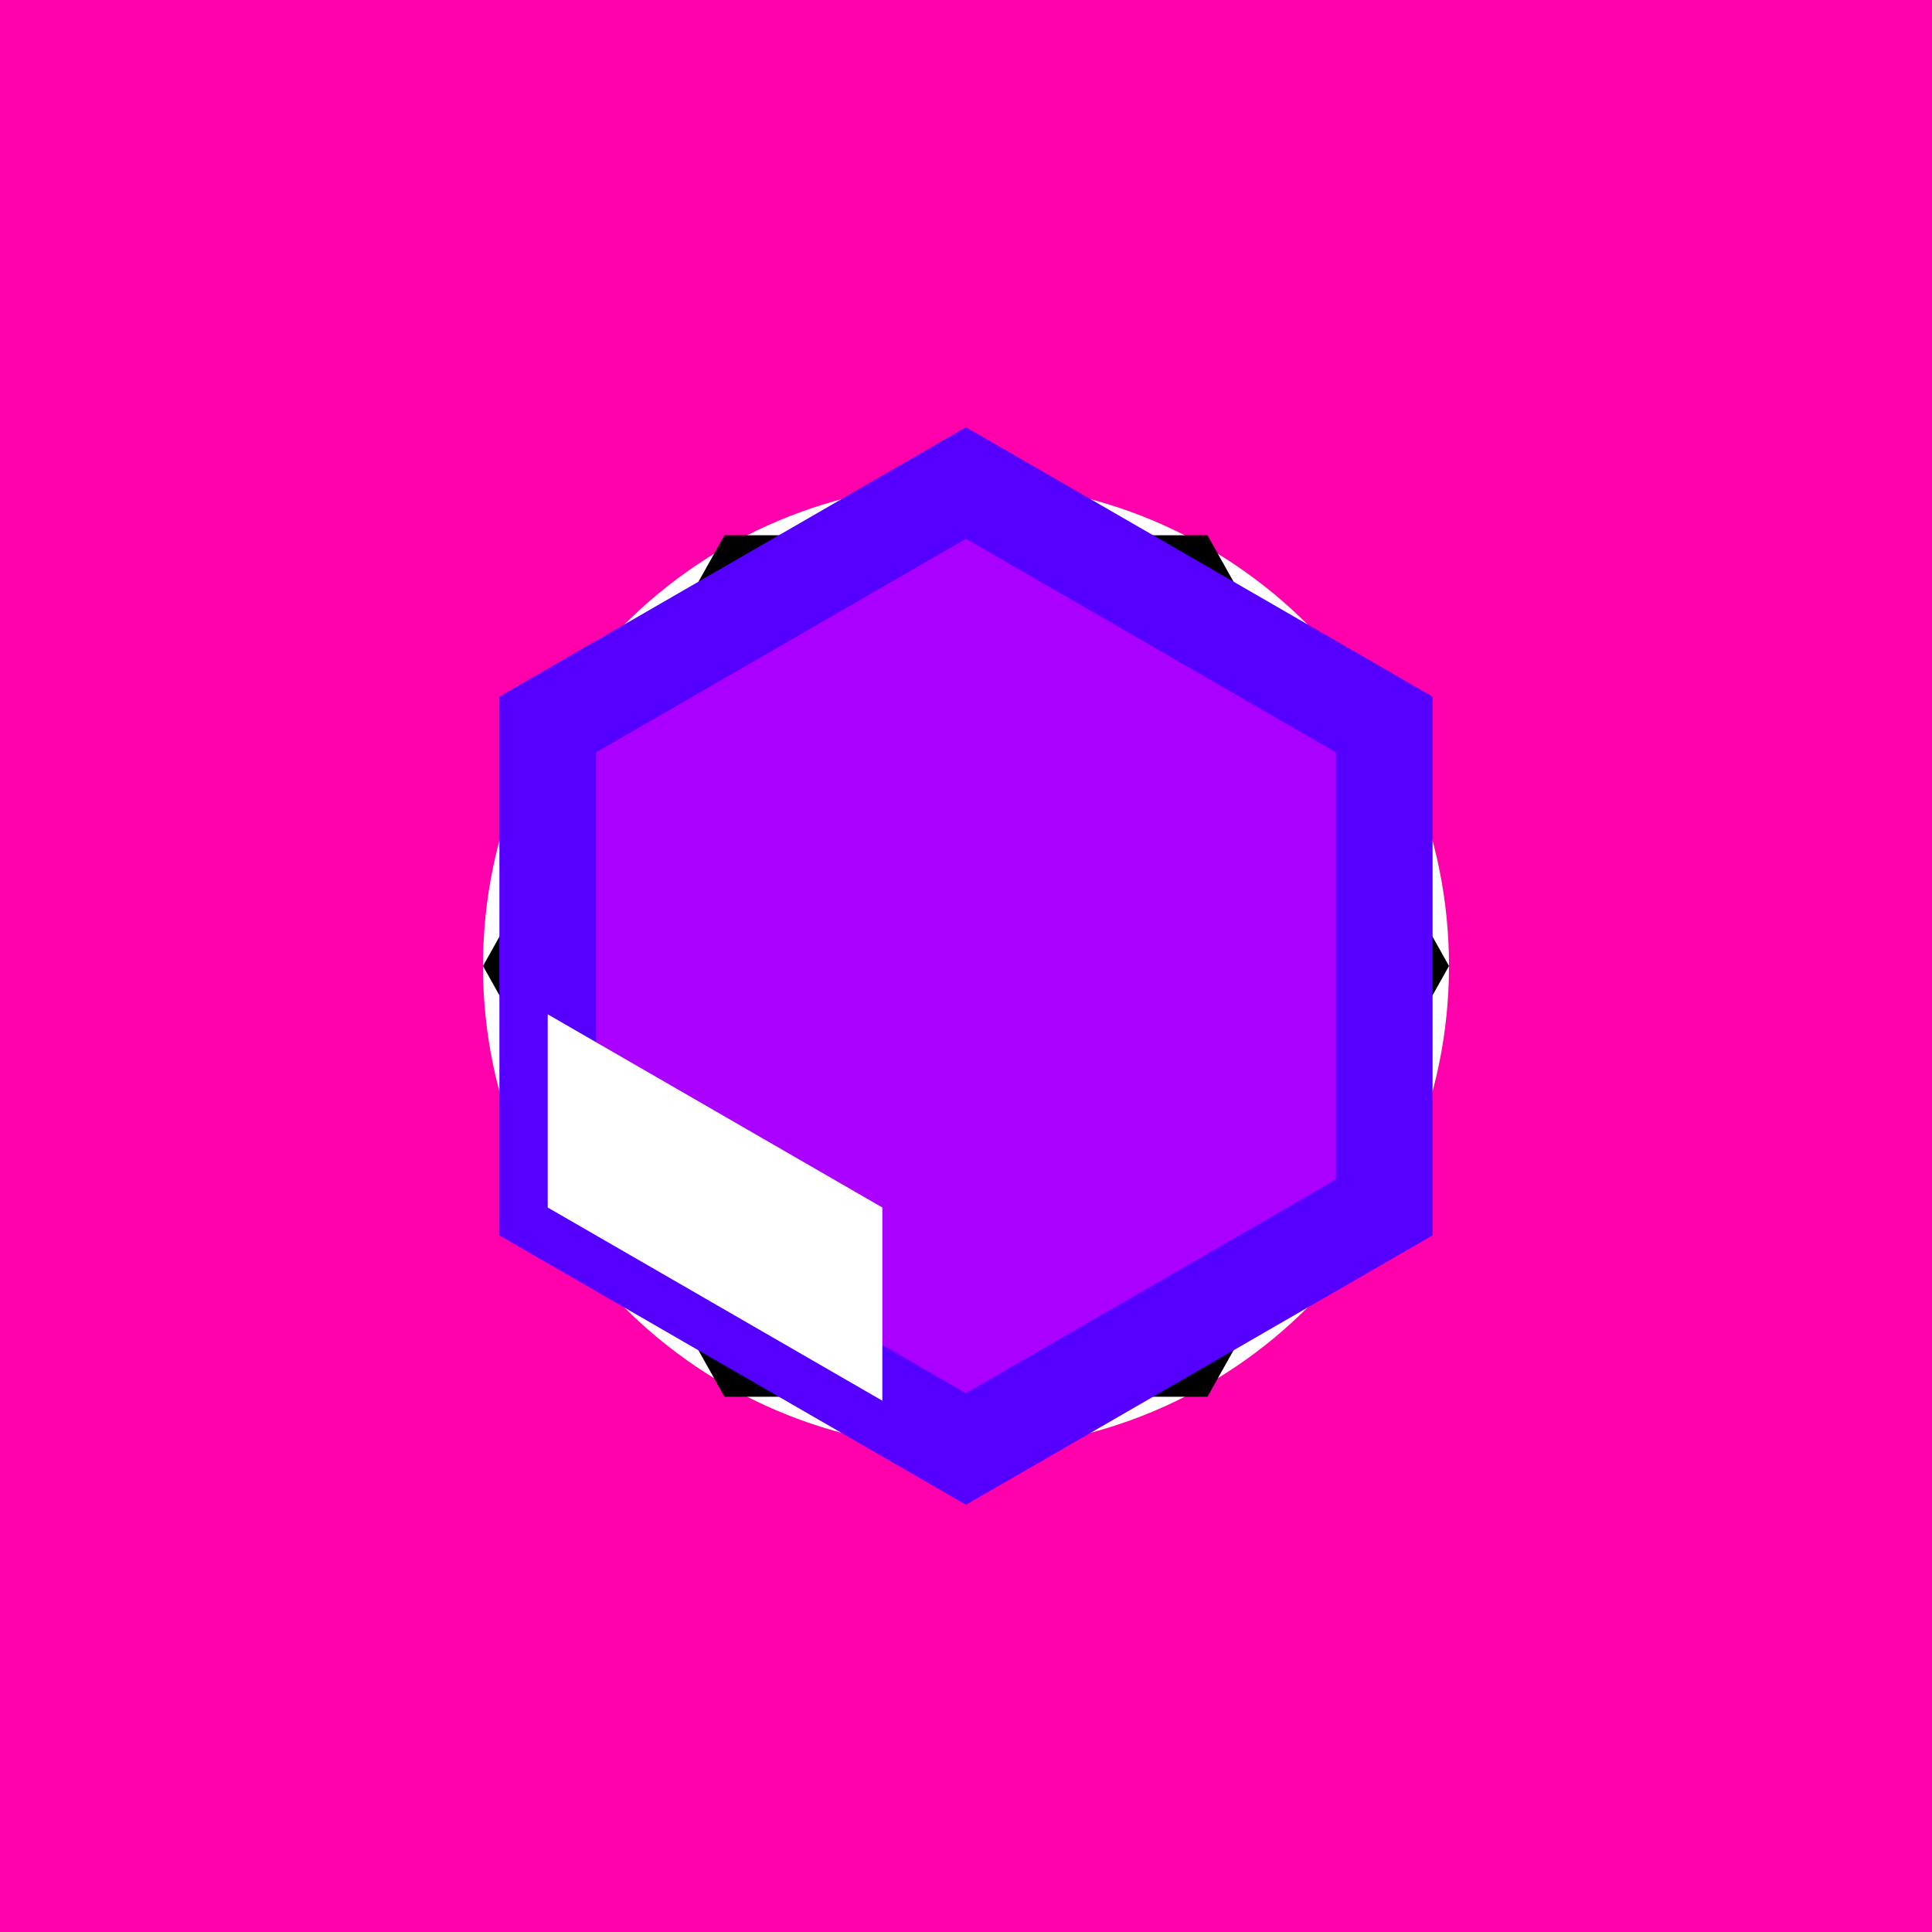
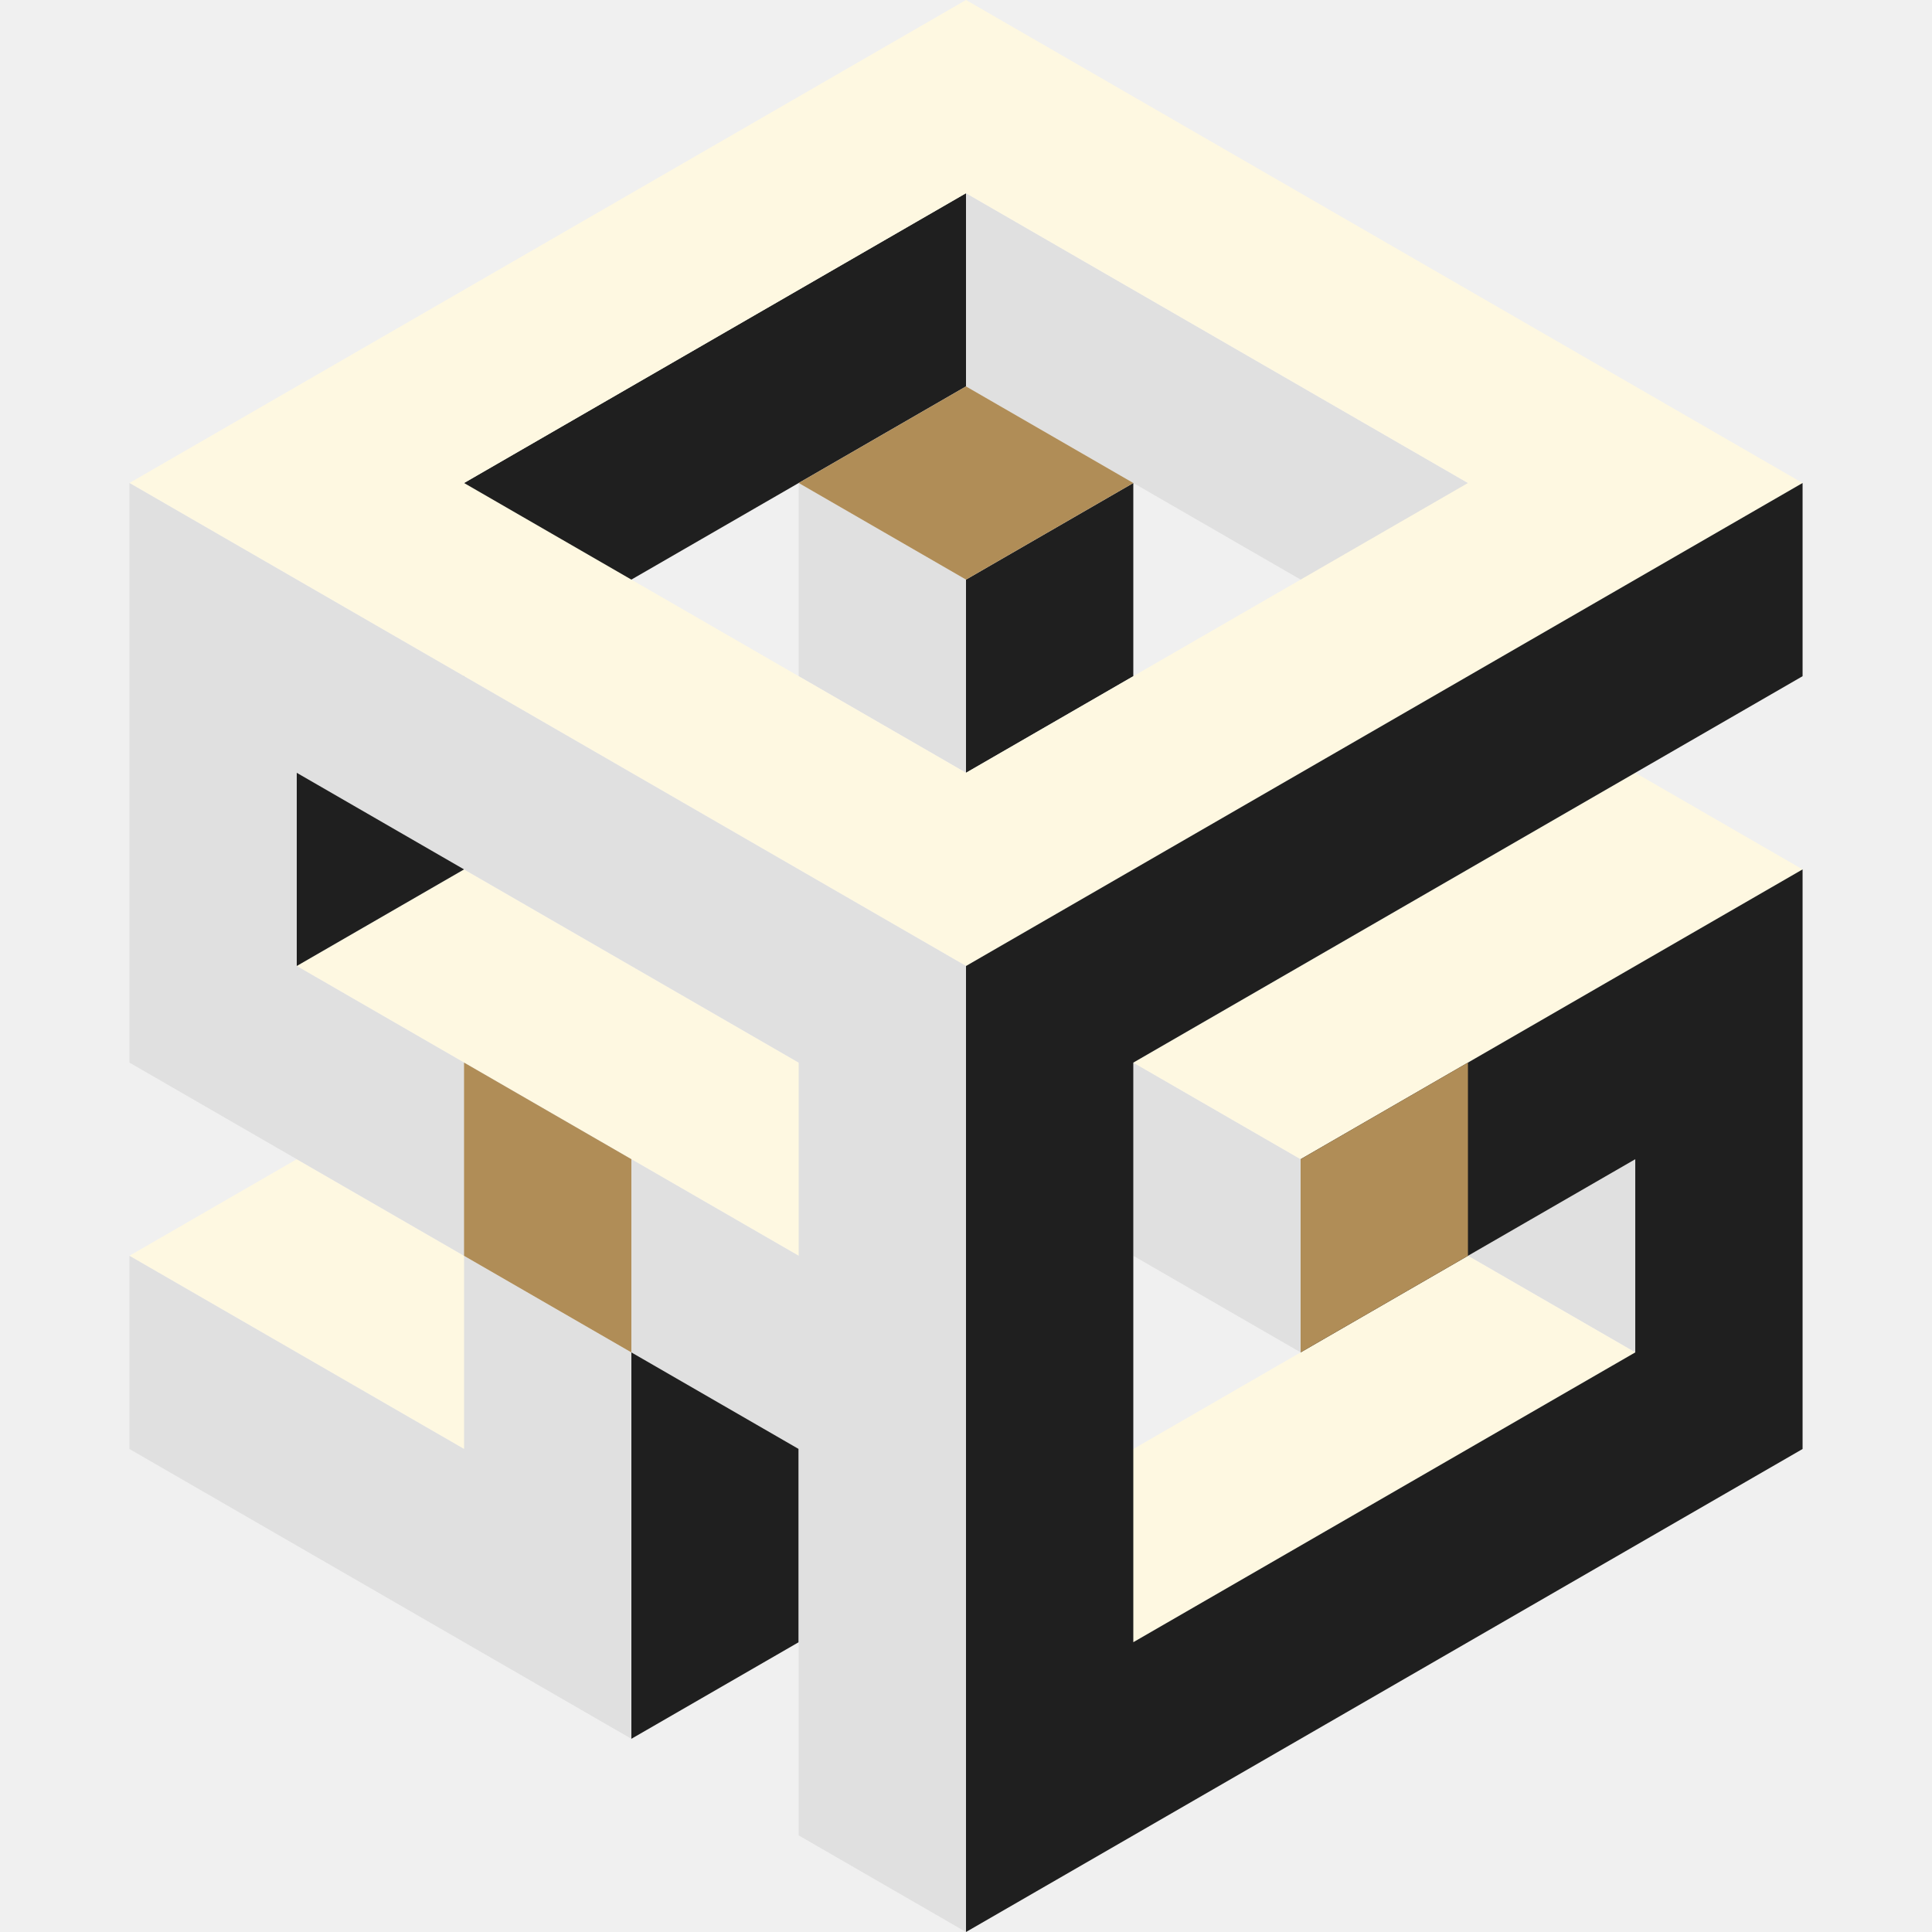
- <svg xmlns="http://www.w3.org/2000/svg" width="2048" height="2048" viewBox="0 0 2048 2048">
-   <rect width="2048" height="2048" fill="#FF00AA" />
-   <circle cx="1024" cy="1024" r="512" fill="#FFFFFF" />
-   <polygon points="           512,1024           768,567.405           1280,567.405           1536,1024           1280,1480.595           768,1480.595         " fill="#000000" />
-   <polygon points="           1024,512           1467.405,768           1467.405,1280           1024,1536           580.595,1280           580.595,768         " fill="#AA00FF" stroke="#5500FF" stroke-width="102.4" />
-   <polygon points="           935.319,1484.8           935.319,1280           580.595,1075.2           580.595,1280         " fill="#FFFFFF" />
+ <svg xmlns="http://www.w3.org/2000/svg" width="2048" height="2048" viewBox="512 512 1024 1024">
+   <defs>
+     <linearGradient id="gold" x1="0" y1="0" x2="1" y2="1">
+       <stop offset="0%" stop-color="#FFF4C9" />
+       <stop offset="25%" stop-color="#D4AF37" />
+       <stop offset="50%" stop-color="#B08D57" />
+       <stop offset="75%" stop-color="#8C6B3B" />
+       <stop offset="100%" stop-color="#6E552F" />
+     </linearGradient>
+     <linearGradient id="champagne" x1="0" y1="0" x2="1" y2="1">
+       <stop offset="0%" stop-color="#FFFDF5" />
+       <stop offset="50%" stop-color="#F3E6C9" />
+       <stop offset="100%" stop-color="#CFC8BE" />
+     </linearGradient>
+     <linearGradient id="dark-gold" x1="0" y1="0" x2="1" y2="1">
+       <stop offset="0%" stop-color="#8C6B3B" />
+       <stop offset="100%" stop-color="#3E2F1C" />
+     </linearGradient>
+     <linearGradient id="black-metal" x1="0" y1="0" x2="1" y2="1">
+       <stop offset="0%" stop-color="#444" />
+       <stop offset="100%" stop-color="#111" />
+     </linearGradient>
+   </defs>
+   <rect width="2048" height="2048" fill="none" />
+   <circle cx="1024" cy="1024" r="512" fill="none" />
+   <polygon points="           1024,512           1467.405,768           1467.405,1280           1024,1536           580.595,1280           580.595,768         " fill="none" />
+   <polygon points="           1024,614.4           1290.043,768           1024,921.6           757.957,768         " fill="none" />
+   <polygon points="           1024,614.4           1024,716.8           1290.043,870.4           1290.043,768         " fill="#E0E0E0" />
+   <polygon points="           1024,614.4           1024,716.8           757.957,870.4           757.957,768         " fill="#1F1F1F" />
+   <polygon points="           1024,921.6           1024,819.2           1112.681,768           1112.681,870.4         " fill="#1F1F1F" />
+   <polygon points="           1024,921.6           1024,819.2           935.319,768           935.319,870.4         " fill="#E0E0E0" />
+   <polygon points="           1024,1024           580.595,768           1024,512           1467.405,768           1024,1024           1024,921.6           757.957,768           1024,614.4           1290.043,768           1024,921.6         " fill-rule="evenodd" fill="#FEF8E1" />
+   <polygon points="           1024,716.8           1112.681,768           1024,819.2           935.319,768         " fill="#B08D57" />
+   <polygon points="           935.319,1484.8           935.319,1280           580.595,1075.2           580.595,1280         " fill="none" />
+   <polygon points="           846.638,1433.6           846.638,1228.8           935.319,1177.6           935.319,1382.4         " fill="#1F1F1F" />
+   <polygon points="           580.595,1177.6           669.276,1126.4           846.638,1228.8           757.957,1280         " fill="#FEF8E1" />
+   <polygon points="           580.595,1280           580.595,1177.6           757.957,1280           757.957,1177.6           846.638,1228.8           846.638,1433.6         " fill="#E0E0E0" />
+   <polygon points="           669.276,921.6           935.319,1075.2           935.319,1177.6           669.276,1024         " fill="none" />
+   <polygon points="           935.319,1177.6           669.276,1024           757.957,972.8           1024,1126.4         " fill="#FEF8E1" />
+   <polygon points="           669.276,921.6           669.276,1024           757.957,972.8           757.957,870.4         " fill="#1F1F1F" />
+   <polygon points="           1024,1024           1024,1536           935.319,1484.8           935.319,1280           580.595,1075.2           580.595,768           935.319,972.8           935.319,1075.2           669.276,921.6           669.276,1024           935.319,1177.6           935.319,972.8         " fill="#E0E0E0" />
+   <polygon points="           757.957,1177.6           757.957,1075.2           846.638,1126.4           846.638,1228.8         " fill="#B08D57" />
+   <polygon points="           1467.405,972.8           1467.405,870.4           1112.681,1075.2           1112.681,1382.4           1378.724,1228.8           1378.724,1126.4           1201.362,1228.8           1201.362,1126.4         " fill="none" />
+   <polygon points="           1378.724,1126.4           1378.724,1228.8           1290.043,1177.6           1290.043,1075.2         " fill="#E0E0E0" />
+   <polygon points="           1024,1331.2           1112.681,1382.4           1378.724,1228.8           1290.043,1177.6         " fill="#FEF8E1" />
+   <polygon points="           1201.362,1228.8           1201.362,1126.4           1112.681,1075.2           1112.681,1177.6         " fill="#E0E0E0" />
+   <polygon points="           1201.362,1126.4           1112.681,1075.2           1378.724,921.6           1467.405,972.8         " fill="#FEF8E1" />
+   <polygon points="           1024,1024           1024,1536           1467.405,1280           1467.405,972.8           1201.362,1126.4           1201.362,1228.8           1378.724,1126.4           1378.724,1228.8           1112.681,1382.4           1112.681,1075.2           1467.405,870.4           1467.405,768         " fill="#1F1F1F" />
+   <polygon points="           1290.043,1075.2           1201.362,1126.4           1201.362,1228.8           1290.043,1177.6         " fill="#B08D57" />
</svg>
